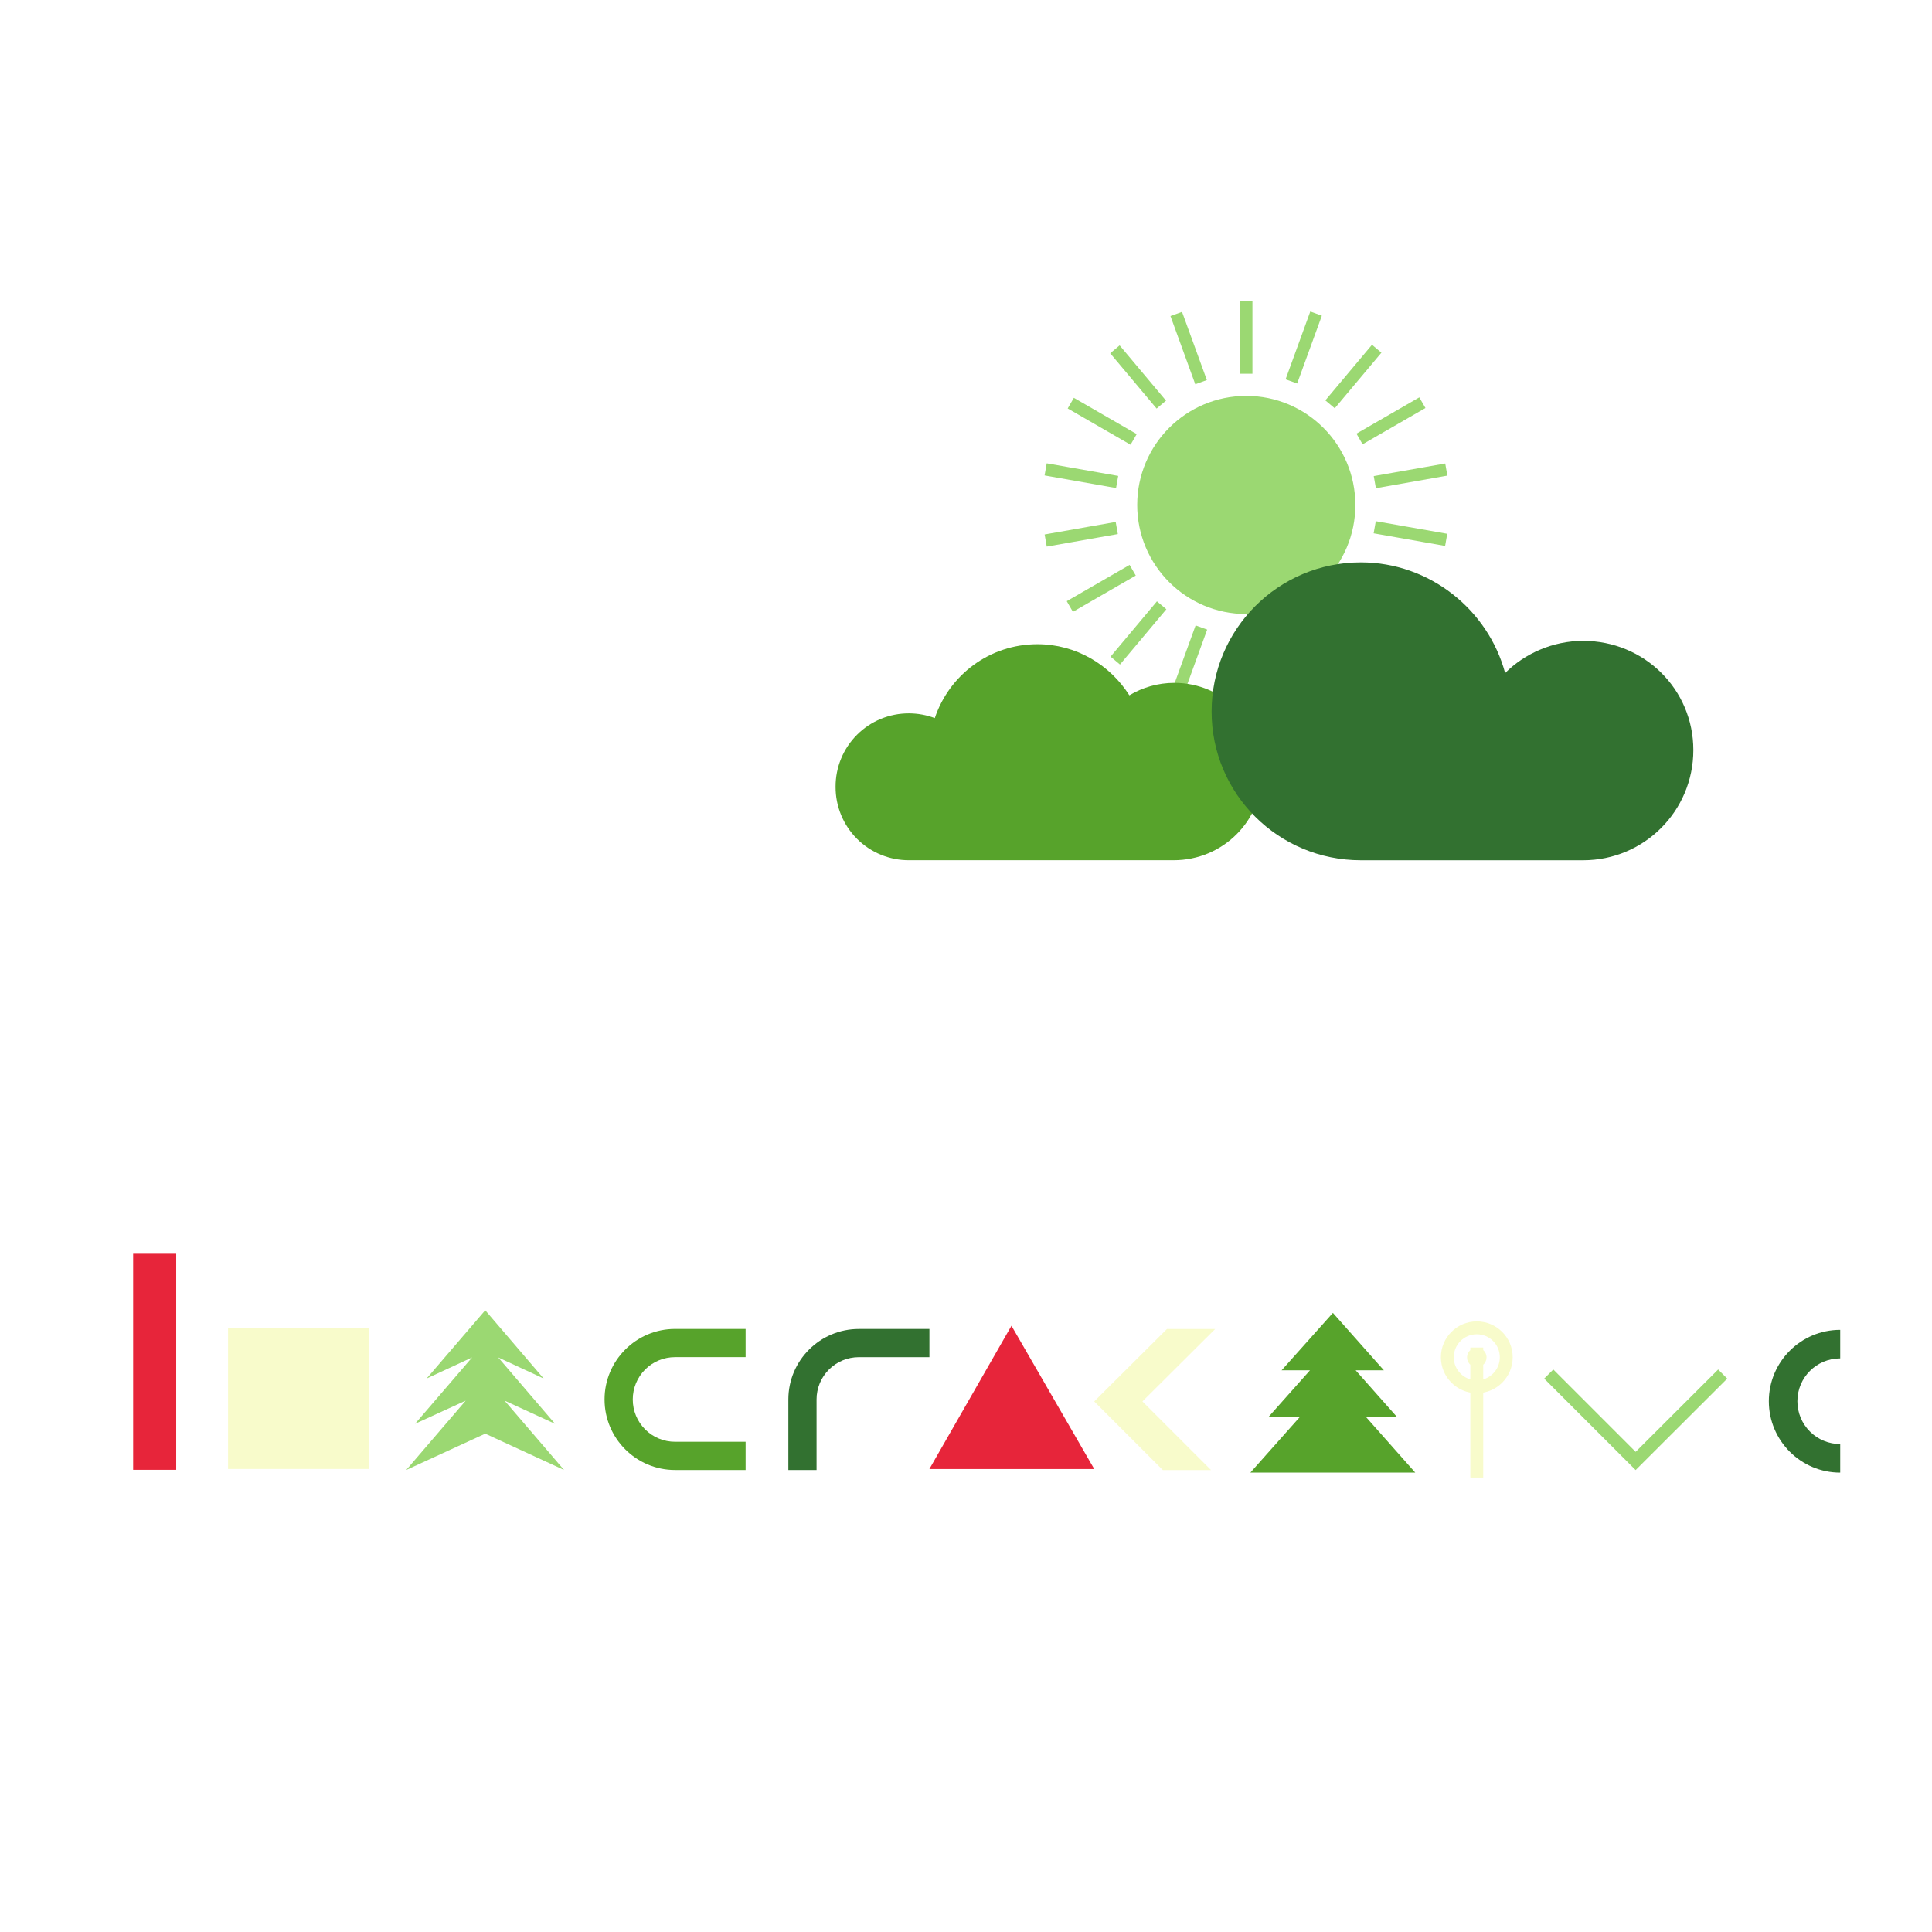
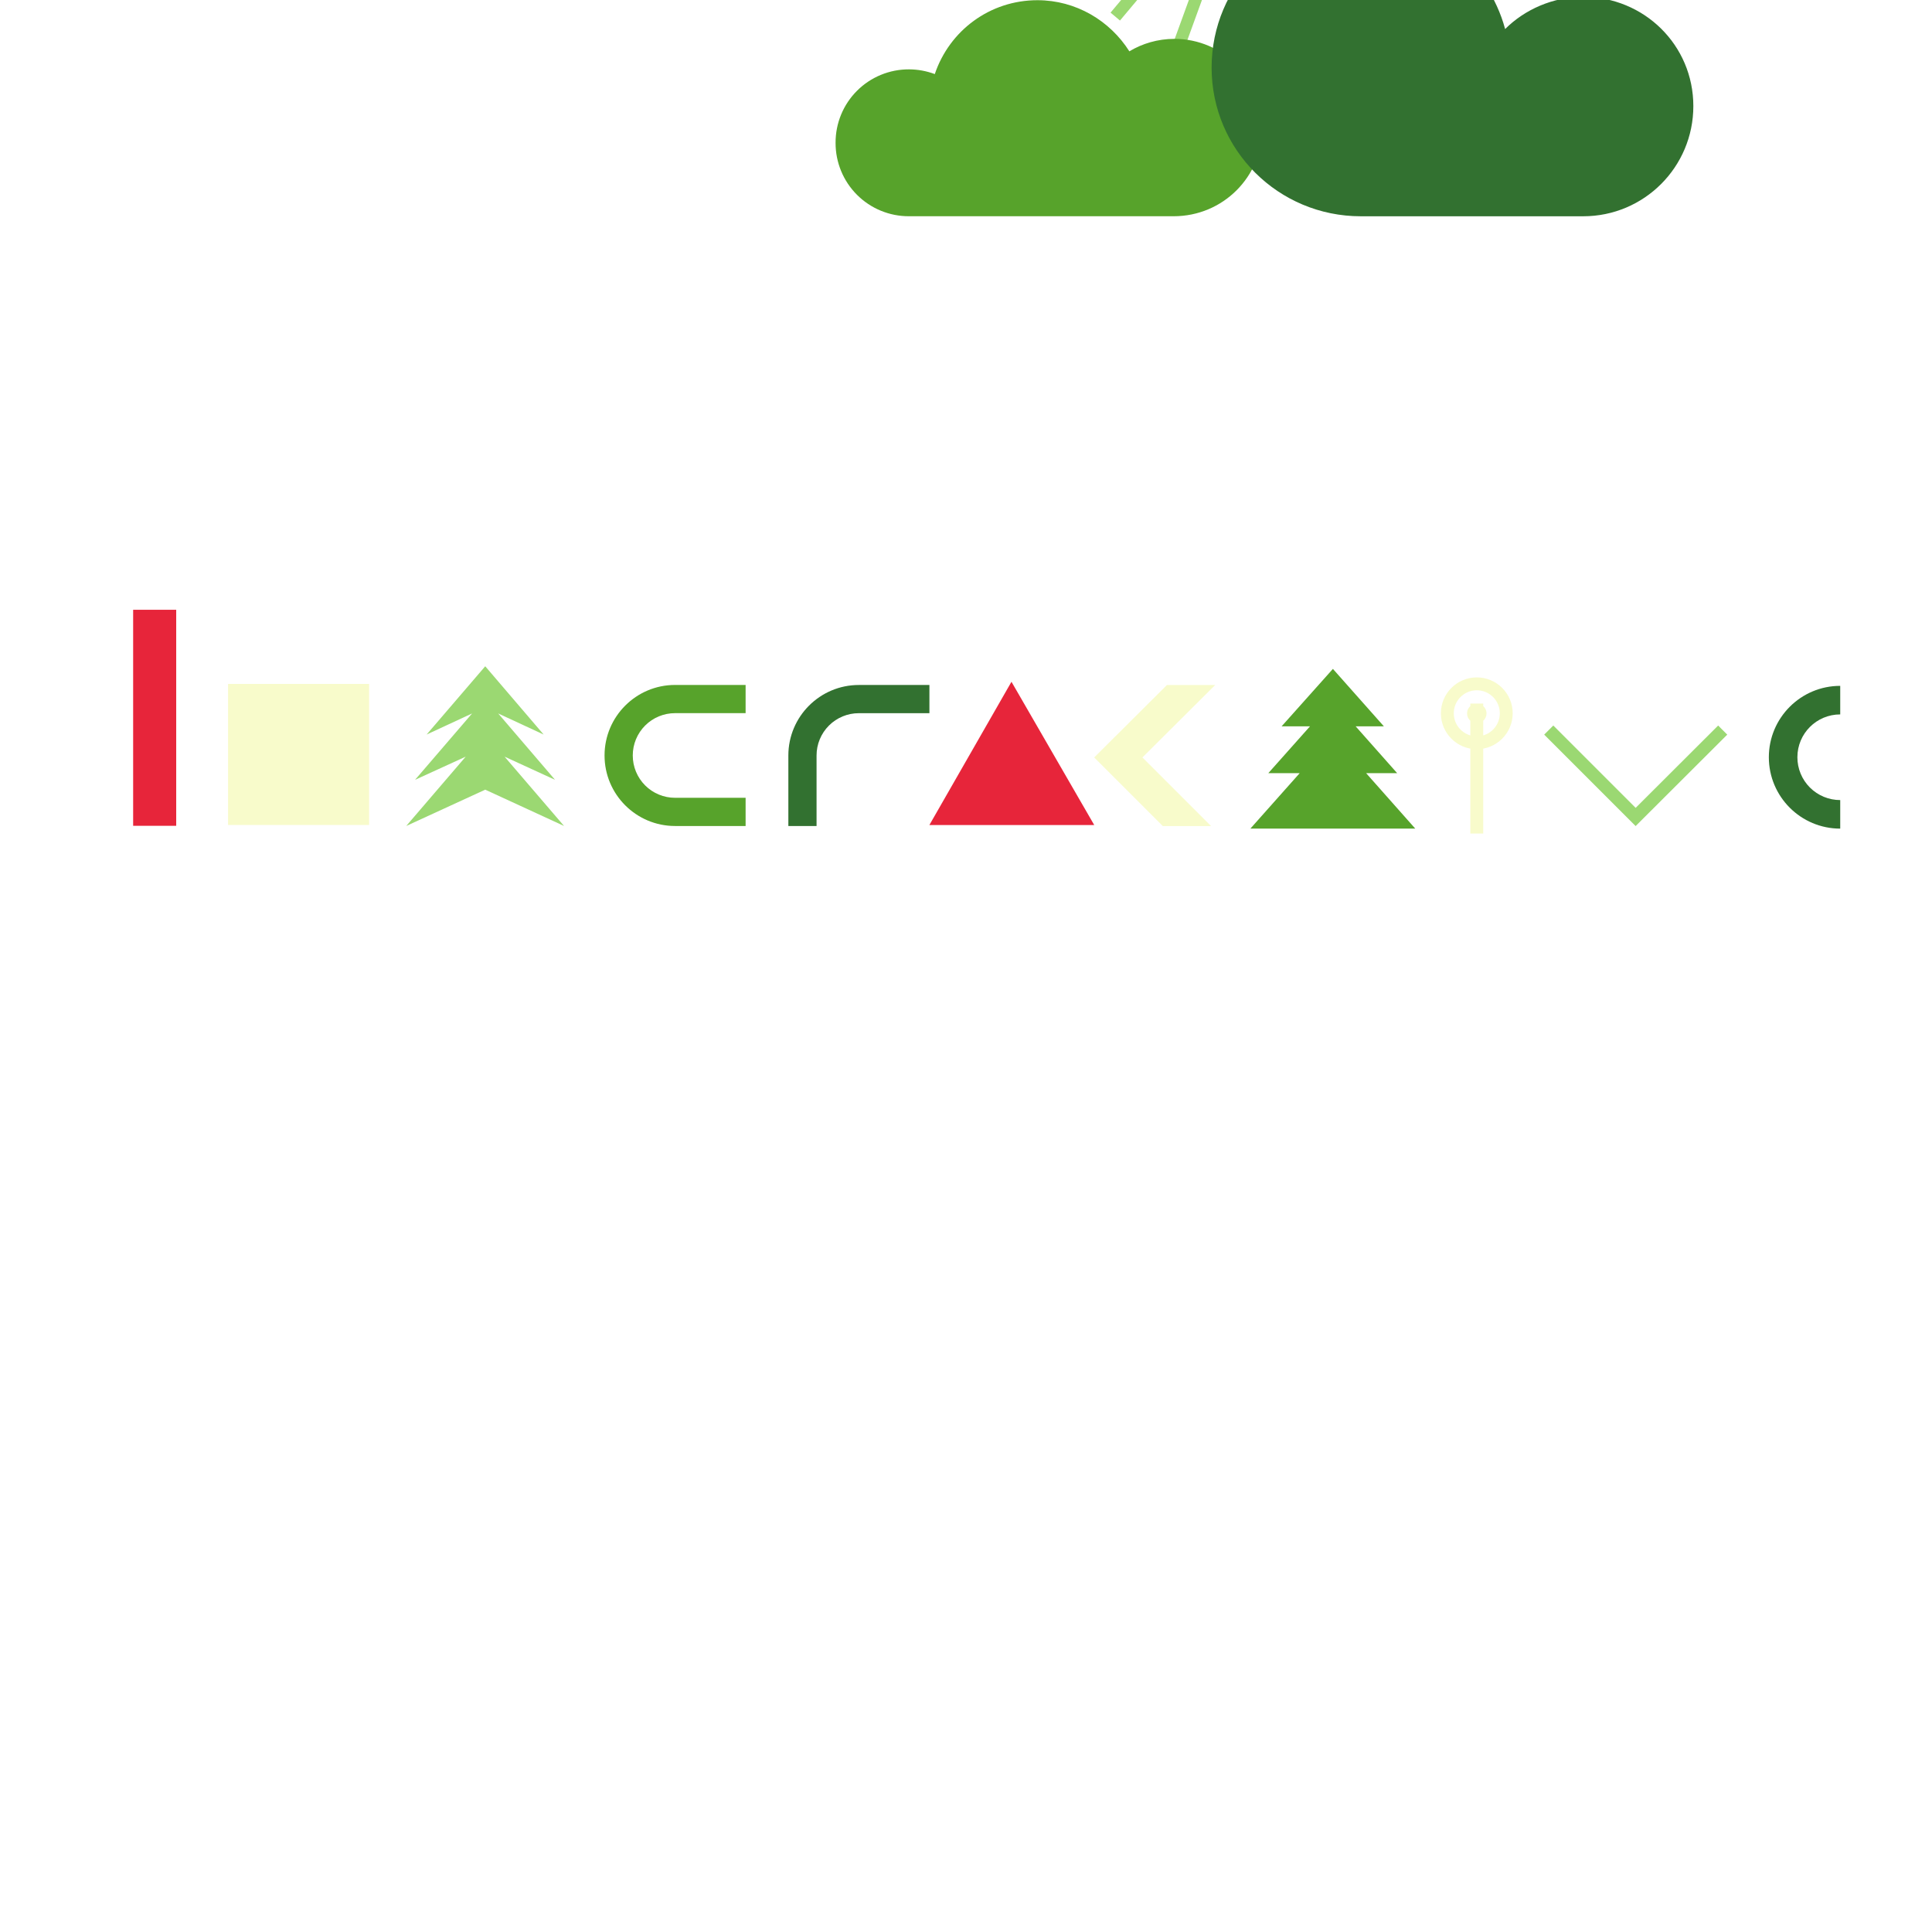
- <svg xmlns="http://www.w3.org/2000/svg" width="300" height="300" viewBox="0 0 300 300">
+ <svg xmlns="http://www.w3.org/2000/svg" width="300" height="300" viewBox="0 100 300 300">
  <path d="M210.46 78.412c0 9.354-7.583 16.937-16.937 16.937-9.354 0-16.937-7.583-16.937-16.938 0-9.354 7.583-16.937 16.937-16.937 9.354 0 16.937 7.583 16.937 16.938zm-9.038-18.86l-1.795-.653 3.835-10.53 1.795.654zm5.84 3.846l-1.463-1.227 7.243-8.635 1.464 1.228zm3.368 3.94l9.76-5.635.955 1.654-9.76 5.635zm2.685 6.593l11.1-1.958.331 1.882-11.099 1.957zm.315 7l11.099 1.957-.332 1.881-11.099-1.956zm-1.955 6.73l9.76 5.635-.955 1.654-9.76-5.635zm-4.384 5.62l7.203 8.584-1.463 1.228-7.204-8.585zm-5.907 3.944l3.833 10.531-1.796.654-3.832-10.531zm-8.816 1.562h1.91v11.27h-1.91zm-6.912-1.676l1.795.653-3.852 10.592-1.795-.653zm-6.008-3.736l1.464 1.228-7.203 8.585-1.463-1.227zm-3.287-4.004l-9.76 5.635-.956-1.654 9.76-5.635zm-2.784-6.443l-11.037 1.946-.331-1.882 11.036-1.945zm-.275-7.144l-11.1-1.958.333-1.88 11.099 1.957zm2.25-6.723l-9.76-5.635.956-1.654 9.76 5.635zm4.045-5.619l-7.204-8.584 1.463-1.228 7.204 8.585zm6.007-3.773l-3.854-10.591 1.795-.653 3.855 10.59zm6.964-12.904h1.91v11.27h-1.91z" fill="#9bd872">
    <animateTransform attributeName="transform" attributeType="XML" type="rotate" from="0" to="360" dur="2s" repeatCount="indefinite" />
  </path>
  <path d="M182.368 106.035c-2.6 0-5.001.733-7.002 1.934-3.001-4.736-8.27-7.937-14.272-7.937-7.403 0-13.672 4.735-15.94 11.471a11.507 11.507 0 0 0-4.001-.733 11.357 11.357 0 0 0-11.405 11.404 11.357 11.357 0 0 0 11.405 11.404h41.082c7.67 0 13.805-6.135 13.805-13.805.067-7.536-6.135-13.738-13.672-13.738z" fill="#57a32b" />
  <path d="M245.83 99.513c-4.694 0-9.085 1.968-12.114 4.997-2.65-9.843-11.735-17.187-22.41-17.187-12.796 0-23.168 10.373-23.168 23.168 0 12.796 10.372 23.092 23.168 23.092h34.524c9.464 0 17.111-7.647 17.111-17.11 0-9.465-7.647-16.96-17.11-16.96z" fill="#327130" />
  <path d="M27.361 228.231h-6.686v-33.546h6.686v33.546z" fill="#e7253a" />
  <path d="M57.316 228.104H35.412V206.2h21.904v21.904z" fill="#f8fbcb" />
  <path d="M104.826 210.738h10.952v-4.38h-10.952c-6.045 0-10.952 4.906-10.952 10.951 0 6.046 4.907 10.952 10.952 10.952h10.952v-4.38h-10.952a6.562 6.562 0 0 1-6.57-6.572 6.562 6.562 0 0 1 6.57-6.571z" fill="#57a32b" />
  <path d="M126.795 217.314a6.562 6.562 0 0 1 6.571-6.571h10.953v-4.38h-10.952c-6.046 0-10.952 4.906-10.952 10.951v10.952h4.38v-10.952z" fill="#327130" />
  <path d="M144.314 228.11l12.747-22.245 12.85 22.244h-25.597z" fill="#e7253a" />
  <path d="M177.397 217.616l11.298-11.249h-7.491l-11.298 11.249 10.655 10.655h7.491z" fill="#f8fbcb" />
  <path d="M78.351 217.494l7.837 3.596-8.83-10.305 7.059 3.274-9.071-10.601-9.099 10.6 7.059-3.273-8.857 10.305 7.864-3.596-9.232 10.762 12.265-5.636 12.238 5.636z" fill="#9bd872" />
  <path d="M219.759 228.663l-7.63-8.61h4.82l-6.445-7.27h4.383l-7.914-8.918-7.966 8.919h4.408l-6.47 7.269h4.872l-7.656 8.61z" fill="#57a32b" />
  <path d="M229.315 210.246v18.185m.516-17.67a.516.516 0 1 1-1.031 0 .516.516 0 0 1 1.031 0zm4.059 0a4.574 4.574 0 1 1-9.149 0 4.574 4.574 0 0 1 9.149 0z" fill="none" stroke-width="2" stroke="#f8fbcb" stroke-linecap="square" />
  <path d="M266.793 214.072l-12.812 12.786-12.785-12.786" fill="none" stroke-width="2" stroke="#9bd872" stroke-linecap="square" />
  <path d="M285.749 228.668v-4.434a6.642 6.642 0 0 1-6.651-6.65c0-3.68 2.971-6.65 6.651-6.65V206.5c-6.119 0-11.084 4.965-11.084 11.084 0 6.118 4.965 11.084 11.084 11.084z" fill="#327130" />
</svg>
